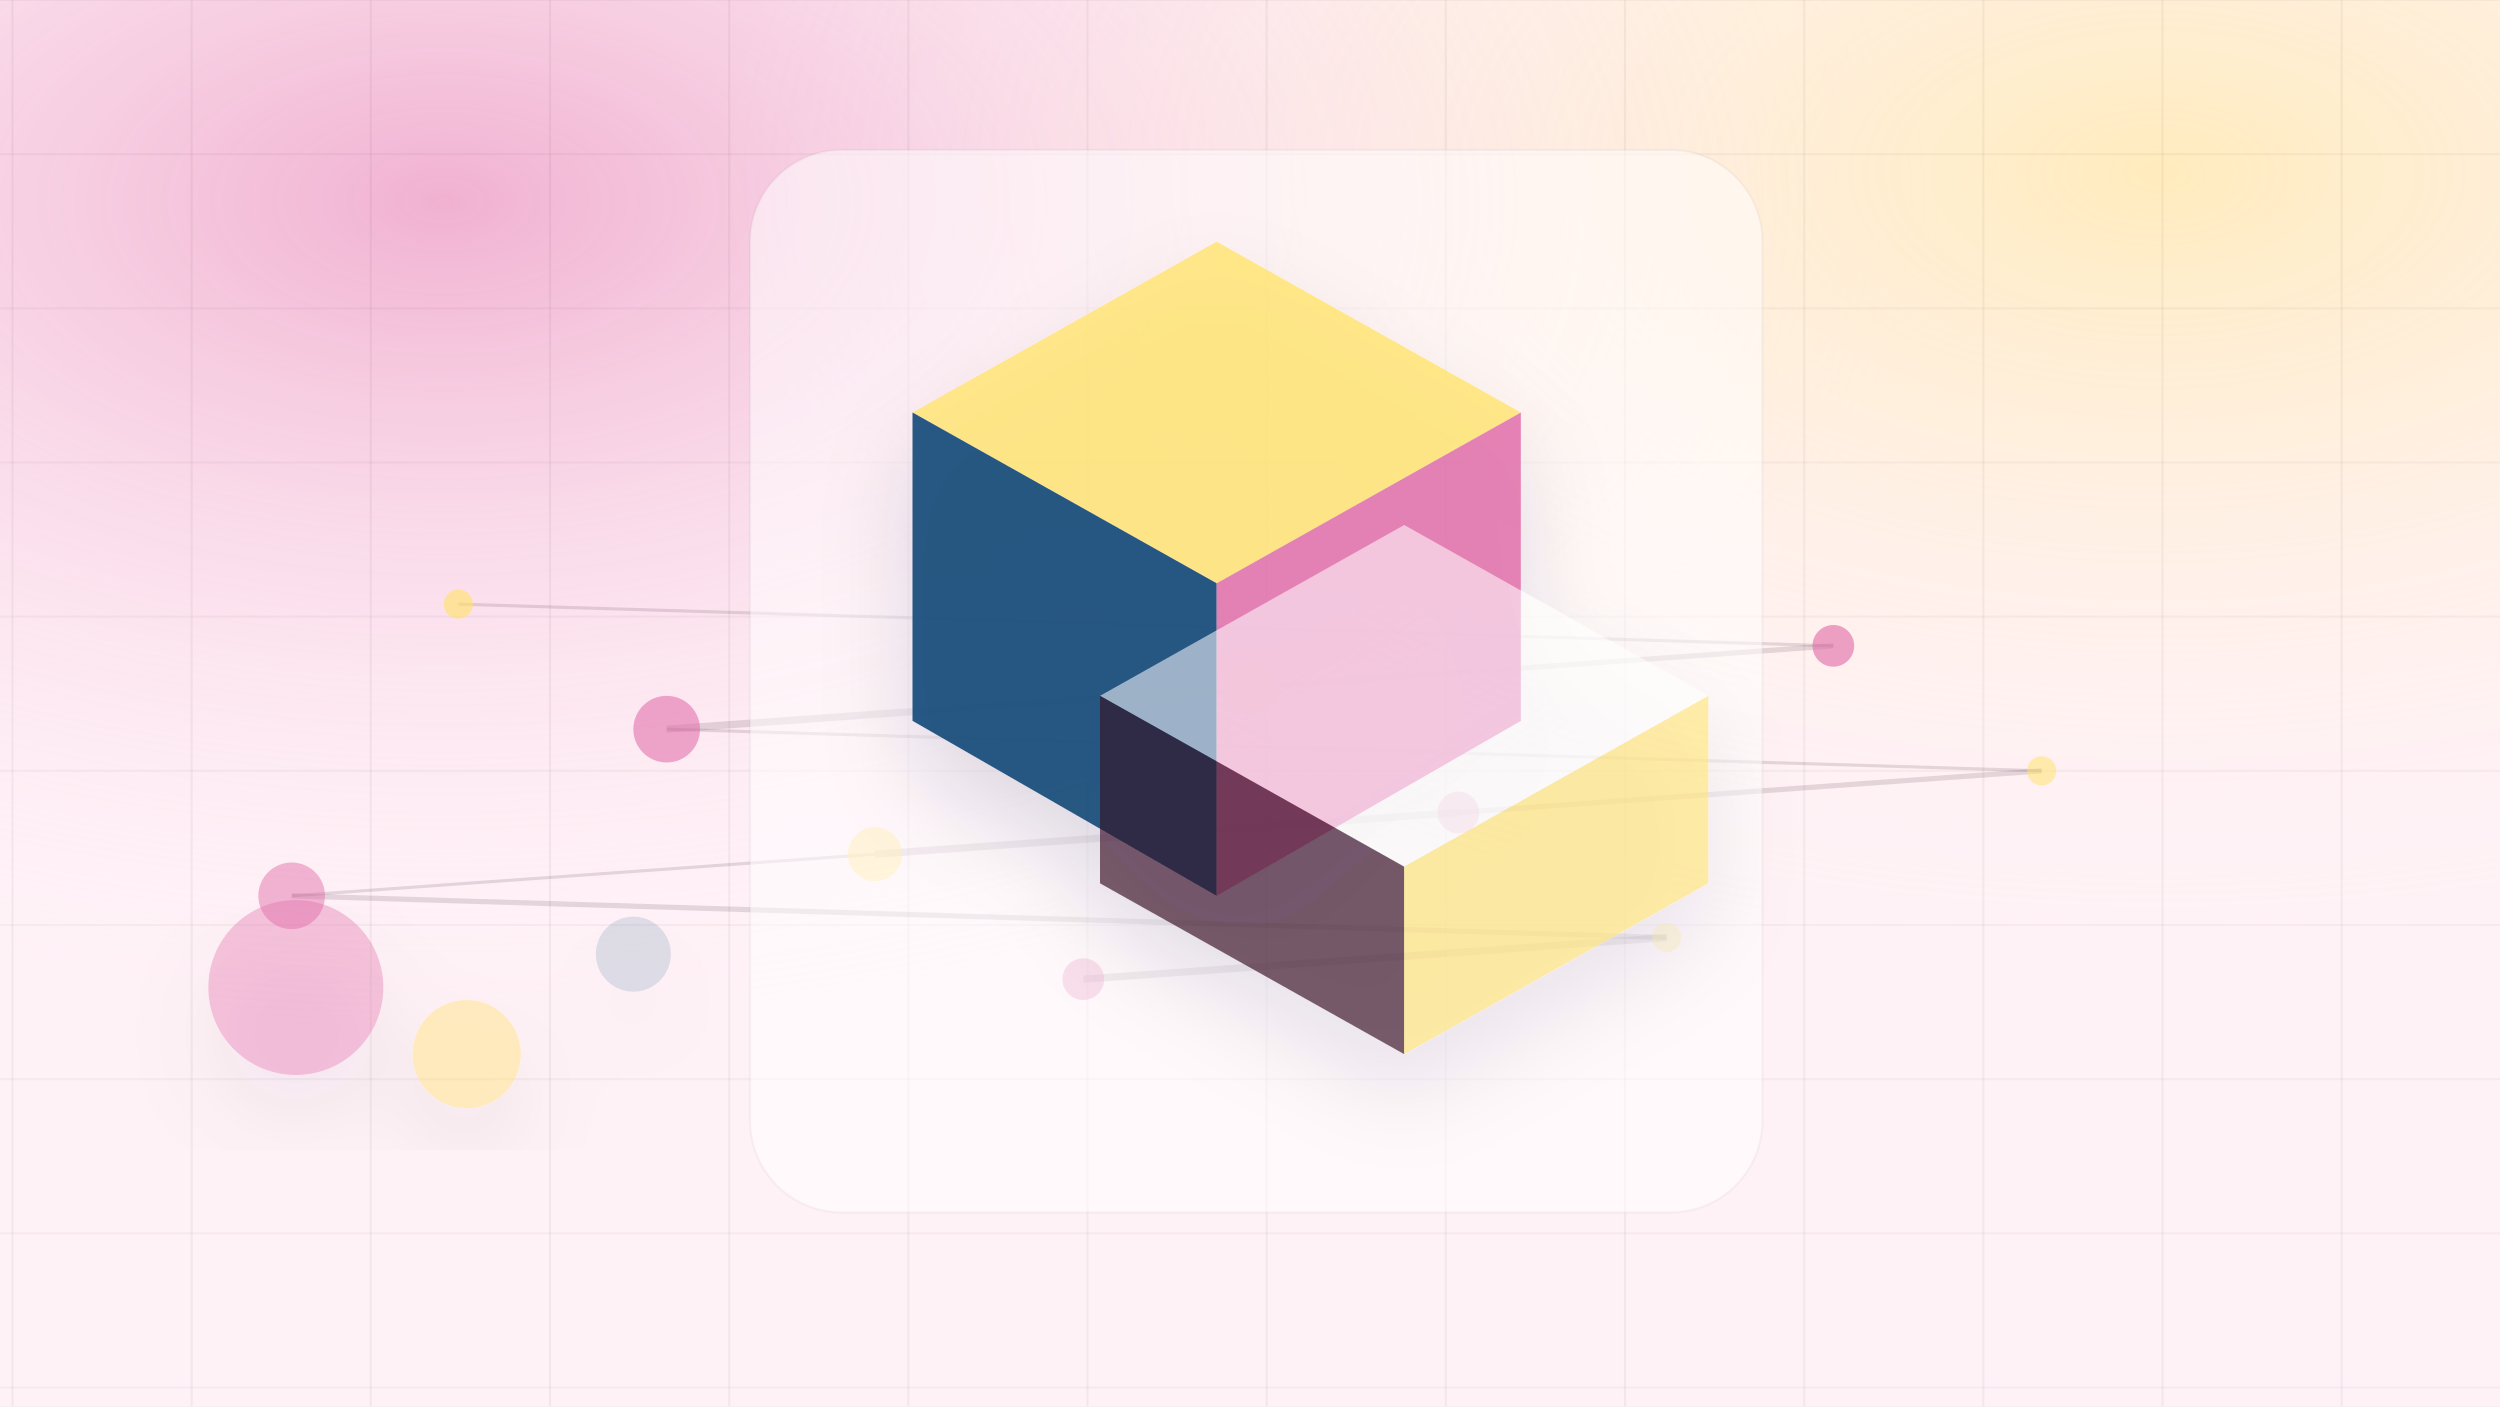
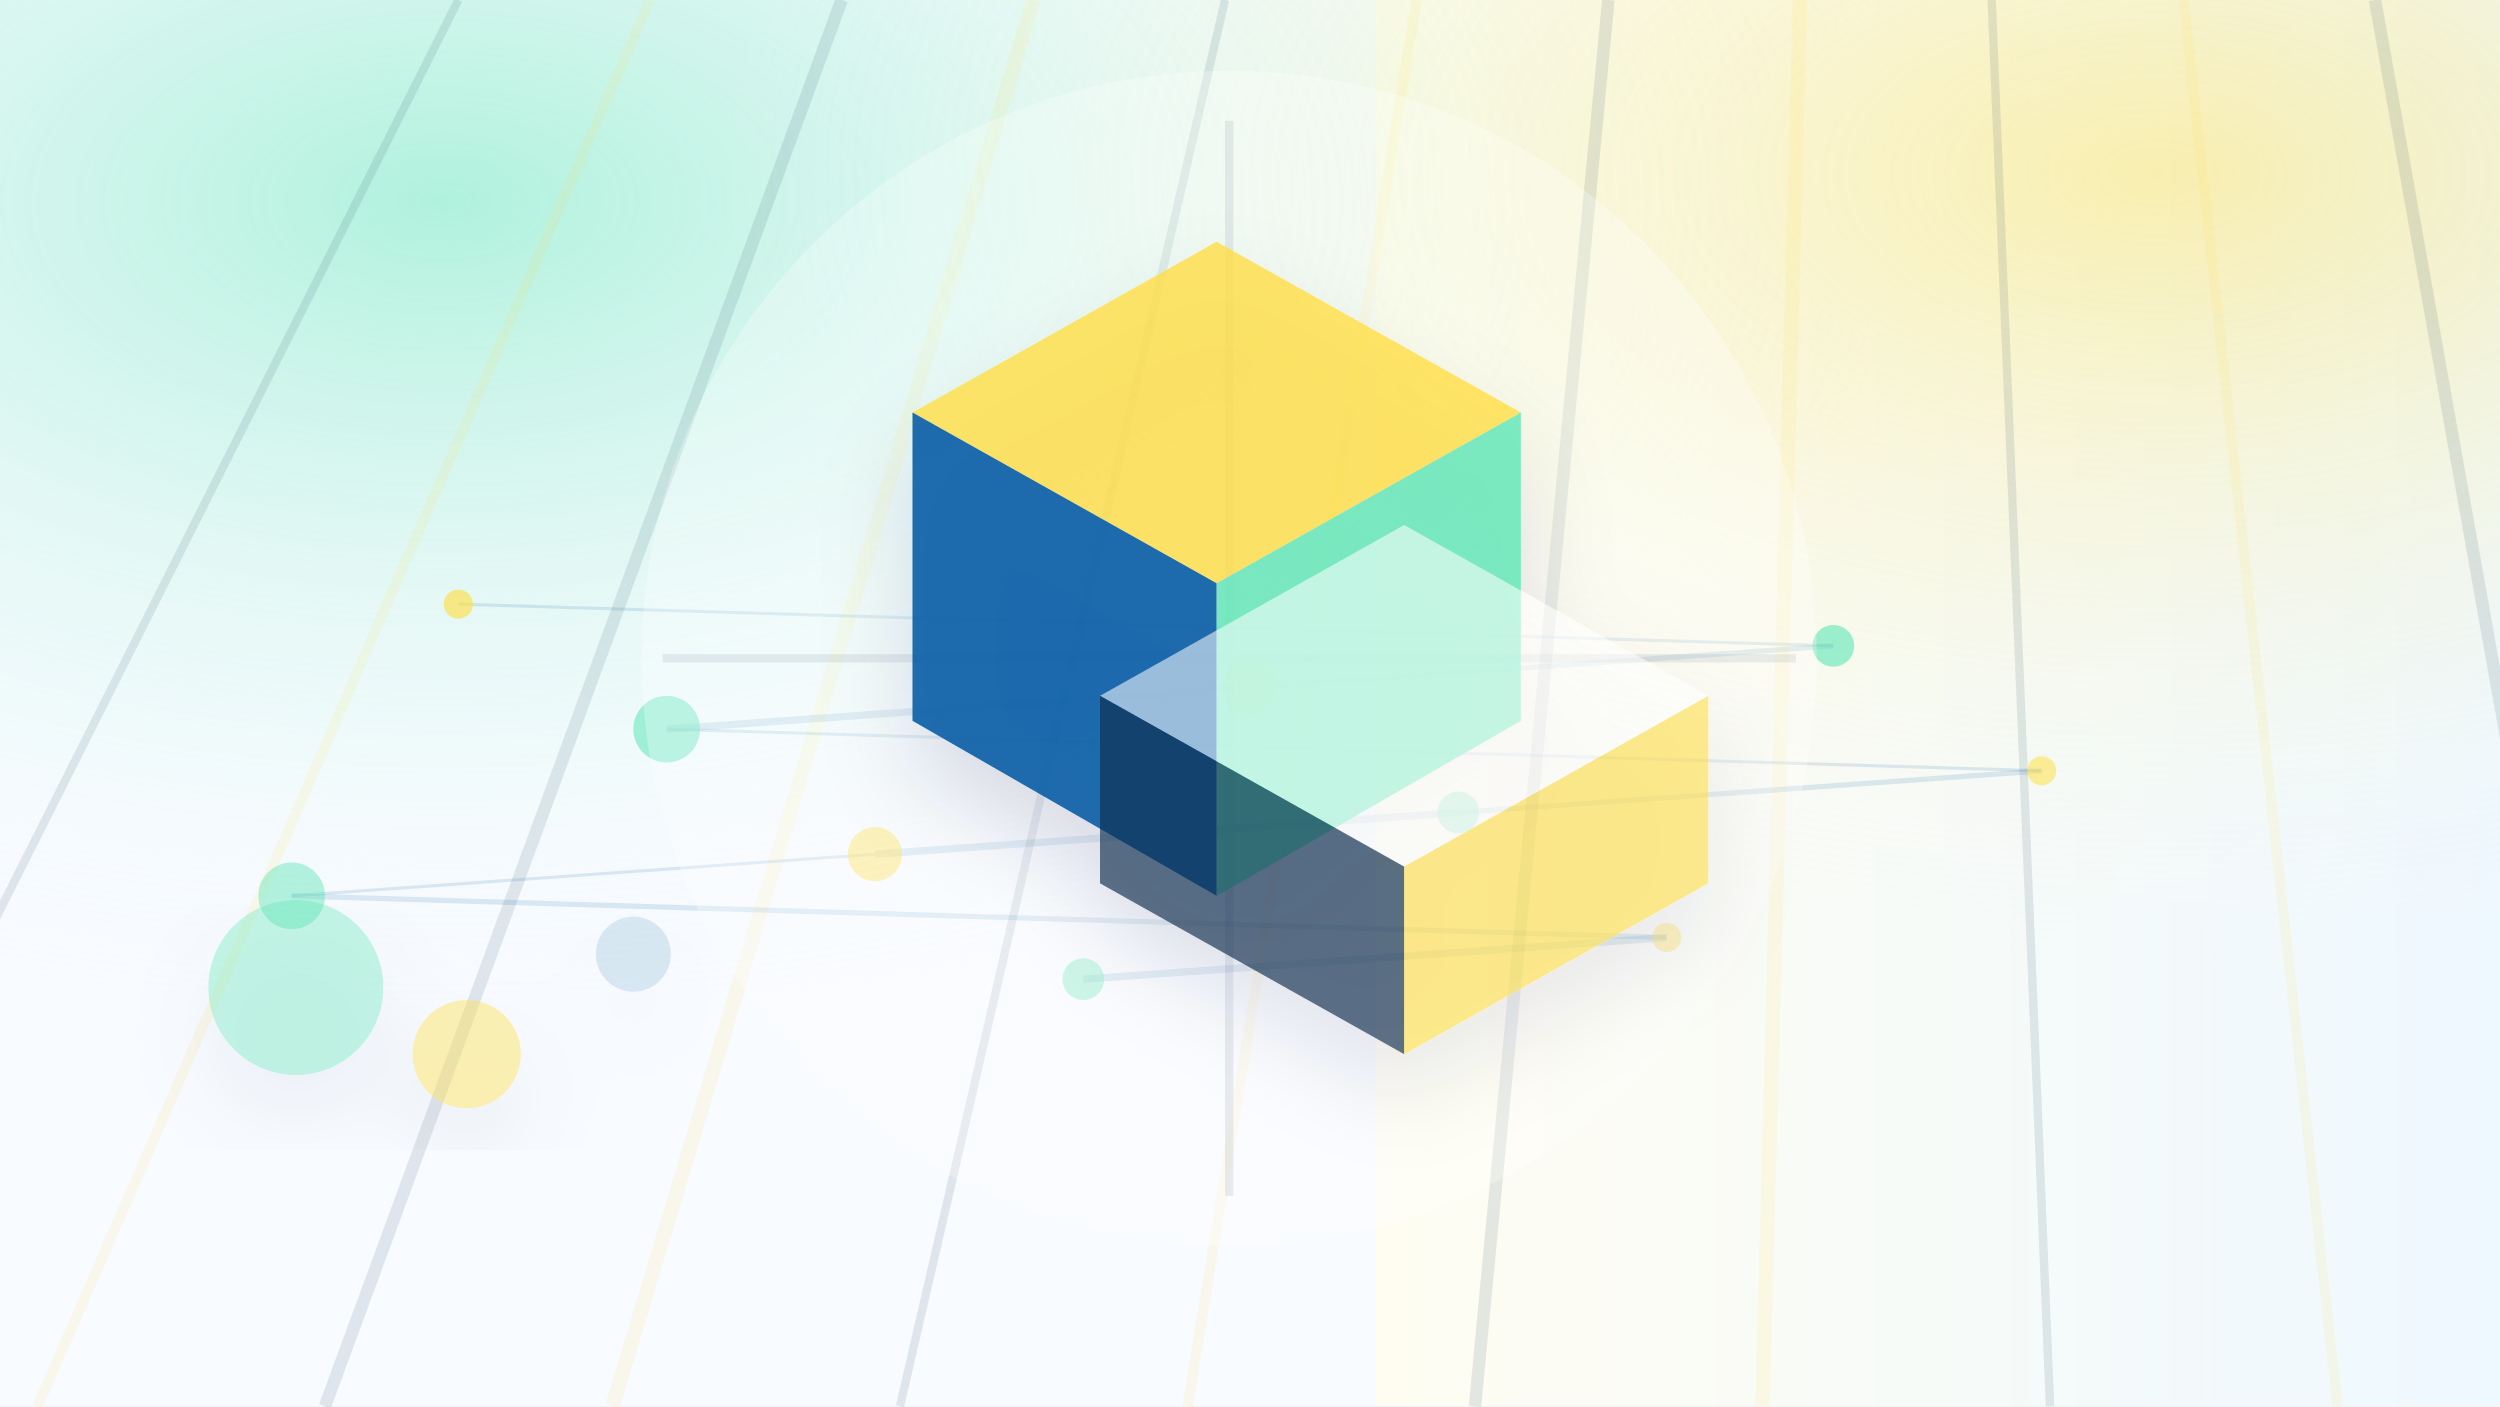
<svg xmlns="http://www.w3.org/2000/svg" width="1200" height="675" viewBox="0 0 1200 675" role="img" aria-labelledby="title desc">
  <defs>
    <radialGradient id="g1" cx="18%" cy="14%" r="60%">
-       <stop stop-color="#e16ba8" stop-opacity=".48" />
-       <stop offset="1" stop-color="#fff2f7" stop-opacity="0" />
+       <stop stop-color="#62e6b8" stop-opacity=".48" />
+       <stop offset="1" stop-color="#f8fbff" stop-opacity="0" />
    </radialGradient>
    <radialGradient id="g2" cx="86%" cy="12%" r="58%">
-       <stop stop-color="#ffe36e" stop-opacity=".42" />
-       <stop offset="1" stop-color="#fff2f7" stop-opacity="0" />
+       <stop stop-color="#ffdf45" stop-opacity=".42" />
+       <stop offset="1" stop-color="#f8fbff" stop-opacity="0" />
    </radialGradient>
    <linearGradient id="split" x1="0" x2="1">
-       <stop stop-color="#fff2f7" />
-       <stop offset=".55" stop-color="#fff2f7" />
-       <stop offset=".55" stop-color="#eef8ff" />
-       <stop offset="1" stop-color="#fff7d1" />
+       <stop stop-color="#f8fbff" />
+       <stop offset=".55" stop-color="#f8fbff" />
+       <stop offset=".55" stop-color="#fffdf2" />
+       <stop offset="1" stop-color="#eef8ff" />
    </linearGradient>
    <filter id="shadow" x="-20%" y="-20%" width="140%" height="140%">
      <feDropShadow dx="0" dy="22" stdDeviation="22" flood-color="#12213a" flood-opacity=".14" />
    </filter>
  </defs>
-   <rect width="1200" height="675" fill="#fff2f7" />
+   <rect width="1200" height="675" fill="url(#split)" />
  <rect width="1200" height="675" fill="url(#g1)" />
  <rect width="1200" height="675" fill="url(#g2)" />
  <g opacity=".9">
-     <path d="M-80 0V675" stroke="#351528" stroke-opacity=".055" />
-     <path d="M6 0V675" stroke="#351528" stroke-opacity=".055" />
-     <path d="M92 0V675" stroke="#351528" stroke-opacity=".055" />
-     <path d="M178 0V675" stroke="#351528" stroke-opacity=".055" />
-     <path d="M264 0V675" stroke="#351528" stroke-opacity=".055" />
-     <path d="M350 0V675" stroke="#351528" stroke-opacity=".055" />
-     <path d="M436 0V675" stroke="#351528" stroke-opacity=".055" />
-     <path d="M522 0V675" stroke="#351528" stroke-opacity=".055" />
-     <path d="M608 0V675" stroke="#351528" stroke-opacity=".055" />
-     <path d="M694 0V675" stroke="#351528" stroke-opacity=".055" />
-     <path d="M780 0V675" stroke="#351528" stroke-opacity=".055" />
-     <path d="M866 0V675" stroke="#351528" stroke-opacity=".055" />
-     <path d="M952 0V675" stroke="#351528" stroke-opacity=".055" />
-     <path d="M1038 0V675" stroke="#351528" stroke-opacity=".055" />
-     <path d="M1124 0V675" stroke="#351528" stroke-opacity=".055" />
-     <path d="M1210 0V675" stroke="#351528" stroke-opacity=".055" />
-     <path d="M1296 0V675" stroke="#351528" stroke-opacity=".055" />
-     <path d="M1382 0V675" stroke="#351528" stroke-opacity=".055" />
-     <path d="M0 0H1200" stroke="#351528" stroke-opacity=".045" />
-     <path d="M0 74H1200" stroke="#351528" stroke-opacity=".045" />
-     <path d="M0 148H1200" stroke="#351528" stroke-opacity=".045" />
-     <path d="M0 222H1200" stroke="#351528" stroke-opacity=".045" />
-     <path d="M0 296H1200" stroke="#351528" stroke-opacity=".045" />
-     <path d="M0 370H1200" stroke="#351528" stroke-opacity=".045" />
-     <path d="M0 444H1200" stroke="#351528" stroke-opacity=".045" />
-     <path d="M0 518H1200" stroke="#351528" stroke-opacity=".045" />
-     <path d="M0 592H1200" stroke="#351528" stroke-opacity=".045" />
-     <path d="M0 666H1200" stroke="#351528" stroke-opacity=".045" />
+     <path d="M-120 675  220 0" stroke="#0d2b4d" stroke-opacity=".12" stroke-width="4" />
+     <path d="M18 675  312 0" stroke="#ffdf45" stroke-opacity=".12" stroke-width="5" />
+     <path d="M156 675  404 0" stroke="#0d2b4d" stroke-opacity=".12" stroke-width="6" />
+     <path d="M294 675  496 0" stroke="#ffdf45" stroke-opacity=".12" stroke-width="7" />
+     <path d="M432 675  588 0" stroke="#0d2b4d" stroke-opacity=".12" stroke-width="4" />
+     <path d="M570 675  680 0" stroke="#ffdf45" stroke-opacity=".12" stroke-width="5" />
+     <path d="M708 675  772 0" stroke="#0d2b4d" stroke-opacity=".12" stroke-width="6" />
+     <path d="M846 675  864 0" stroke="#ffdf45" stroke-opacity=".12" stroke-width="7" />
+     <path d="M984 675  956 0" stroke="#0d2b4d" stroke-opacity=".12" stroke-width="4" />
+     <path d="M1122 675  1048 0" stroke="#ffdf45" stroke-opacity=".12" stroke-width="5" />
+     <path d="M1260 675  1140 0" stroke="#0d2b4d" stroke-opacity=".12" stroke-width="6" />
  </g>
  <g>
-     <line x1="220" y1="290" x2="880" y2="310" stroke="#351528" stroke-opacity=".13" stroke-width="1.5" />
-     <line x1="880" y1="310" x2="600" y2="330" stroke="#351528" stroke-opacity=".13" stroke-width="2.5" />
-     <line x1="600" y1="330" x2="320" y2="350" stroke="#351528" stroke-opacity=".13" stroke-width="3.5" />
-     <line x1="320" y1="350" x2="980" y2="370" stroke="#351528" stroke-opacity=".13" stroke-width="1.5" />
-     <line x1="980" y1="370" x2="700" y2="390" stroke="#351528" stroke-opacity=".13" stroke-width="2.5" />
-     <line x1="700" y1="390" x2="420" y2="410" stroke="#351528" stroke-opacity=".13" stroke-width="3.5" />
-     <line x1="420" y1="410" x2="140" y2="430" stroke="#351528" stroke-opacity=".13" stroke-width="1.5" />
-     <line x1="140" y1="430" x2="800" y2="450" stroke="#351528" stroke-opacity=".13" stroke-width="2.5" />
-     <line x1="800" y1="450" x2="520" y2="470" stroke="#351528" stroke-opacity=".13" stroke-width="3.5" />
-     <circle cx="220" cy="290" r="7" fill="#ffe36e" opacity="0.64" />
-     <circle cx="880" cy="310" r="10" fill="#e16ba8" opacity="0.615" />
-     <circle cx="600" cy="330" r="13" fill="#ffe36e" opacity="0.59" />
-     <circle cx="320" cy="350" r="16" fill="#e16ba8" opacity="0.565" />
-     <circle cx="980" cy="370" r="7" fill="#ffe36e" opacity="0.54" />
-     <circle cx="700" cy="390" r="10" fill="#e16ba8" opacity="0.515" />
-     <circle cx="420" cy="410" r="13" fill="#ffe36e" opacity="0.49" />
-     <circle cx="140" cy="430" r="16" fill="#e16ba8" opacity="0.465" />
-     <circle cx="800" cy="450" r="7" fill="#ffe36e" opacity="0.44" />
-     <circle cx="520" cy="470" r="10" fill="#e16ba8" opacity="0.415" />
+     <line x1="220" y1="290" x2="880" y2="310" stroke="#0f5fa8" stroke-opacity=".13" stroke-width="1.5" />
+     <line x1="880" y1="310" x2="600" y2="330" stroke="#0f5fa8" stroke-opacity=".13" stroke-width="2.5" />
+     <line x1="600" y1="330" x2="320" y2="350" stroke="#0f5fa8" stroke-opacity=".13" stroke-width="3.5" />
+     <line x1="320" y1="350" x2="980" y2="370" stroke="#0f5fa8" stroke-opacity=".13" stroke-width="1.5" />
+     <line x1="980" y1="370" x2="700" y2="390" stroke="#0f5fa8" stroke-opacity=".13" stroke-width="2.5" />
+     <line x1="700" y1="390" x2="420" y2="410" stroke="#0f5fa8" stroke-opacity=".13" stroke-width="3.5" />
+     <line x1="420" y1="410" x2="140" y2="430" stroke="#0f5fa8" stroke-opacity=".13" stroke-width="1.5" />
+     <line x1="140" y1="430" x2="800" y2="450" stroke="#0f5fa8" stroke-opacity=".13" stroke-width="2.5" />
+     <line x1="800" y1="450" x2="520" y2="470" stroke="#0f5fa8" stroke-opacity=".13" stroke-width="3.5" />
+     <circle cx="220" cy="290" r="7" fill="#ffdf45" opacity="0.64" />
+     <circle cx="880" cy="310" r="10" fill="#62e6b8" opacity="0.615" />
+     <circle cx="600" cy="330" r="13" fill="#ffdf45" opacity="0.59" />
+     <circle cx="320" cy="350" r="16" fill="#62e6b8" opacity="0.565" />
+     <circle cx="980" cy="370" r="7" fill="#ffdf45" opacity="0.54" />
+     <circle cx="700" cy="390" r="10" fill="#62e6b8" opacity="0.515" />
+     <circle cx="420" cy="410" r="13" fill="#ffdf45" opacity="0.49" />
+     <circle cx="140" cy="430" r="16" fill="#62e6b8" opacity="0.465" />
+     <circle cx="800" cy="450" r="7" fill="#ffdf45" opacity="0.44" />
+     <circle cx="520" cy="470" r="10" fill="#62e6b8" opacity="0.415" />
  </g>
  <g transform="translate(-300 0)">
-     <rect x="660" y="72" width="486" height="510" rx="44" fill="#fff" opacity=".52" stroke="#351528" stroke-opacity=".08" />
+     <circle cx="890" cy="316" r="282" fill="#fff" opacity=".28" />
+     <path d="M618 316h544M890 58v516" stroke="#0d2b4d" stroke-opacity=".08" stroke-width="4" />
  </g>
  <g transform="translate(-300 0)" filter="url(#shadow)">
    <g transform="translate(724 116)">
-       <polygon points="160,0 306,82 160,164 14,82" fill="#ffe36e" opacity=".8" />
-       <polygon points="14,82 160,164 160,314 14,230" fill="#164b7a" opacity=".92" />
-       <polygon points="306,82 160,164 160,314 306,230" fill="#e16ba8" opacity=".82" />
+       <polygon points="160,0 306,82 160,164 14,82" fill="#ffdf45" opacity=".8" />
+       <polygon points="14,82 160,164 160,314 14,230" fill="#0f5fa8" opacity=".92" />
+       <polygon points="306,82 160,164 160,314 306,230" fill="#62e6b8" opacity=".82" />
      <polygon points="250,136 396,218 250,300 104,218" fill="#fff" opacity=".55" />
-       <polygon points="104,218 250,300 250,390 104,308" fill="#351528" opacity=".65" />
-       <polygon points="396,218 250,300 250,390 396,308" fill="#ffe36e" opacity=".58" />
+       <polygon points="104,218 250,300 250,390 104,308" fill="#0d2b4d" opacity=".65" />
+       <polygon points="396,218 250,300 250,390 396,308" fill="#ffdf45" opacity=".58" />
    </g>
  </g>
  <g filter="url(#shadow)" opacity=".82">
-     <circle cx="142" cy="474" r="42" fill="#e16ba8" opacity=".44" />
-     <circle cx="224" cy="506" r="26" fill="#ffe36e" opacity=".5" />
-     <circle cx="304" cy="458" r="18" fill="#164b7a" opacity=".16" />
+     <circle cx="142" cy="474" r="42" fill="#62e6b8" opacity=".44" />
+     <circle cx="224" cy="506" r="26" fill="#ffdf45" opacity=".5" />
+     <circle cx="304" cy="458" r="18" fill="#0f5fa8" opacity=".16" />
  </g>
</svg>
